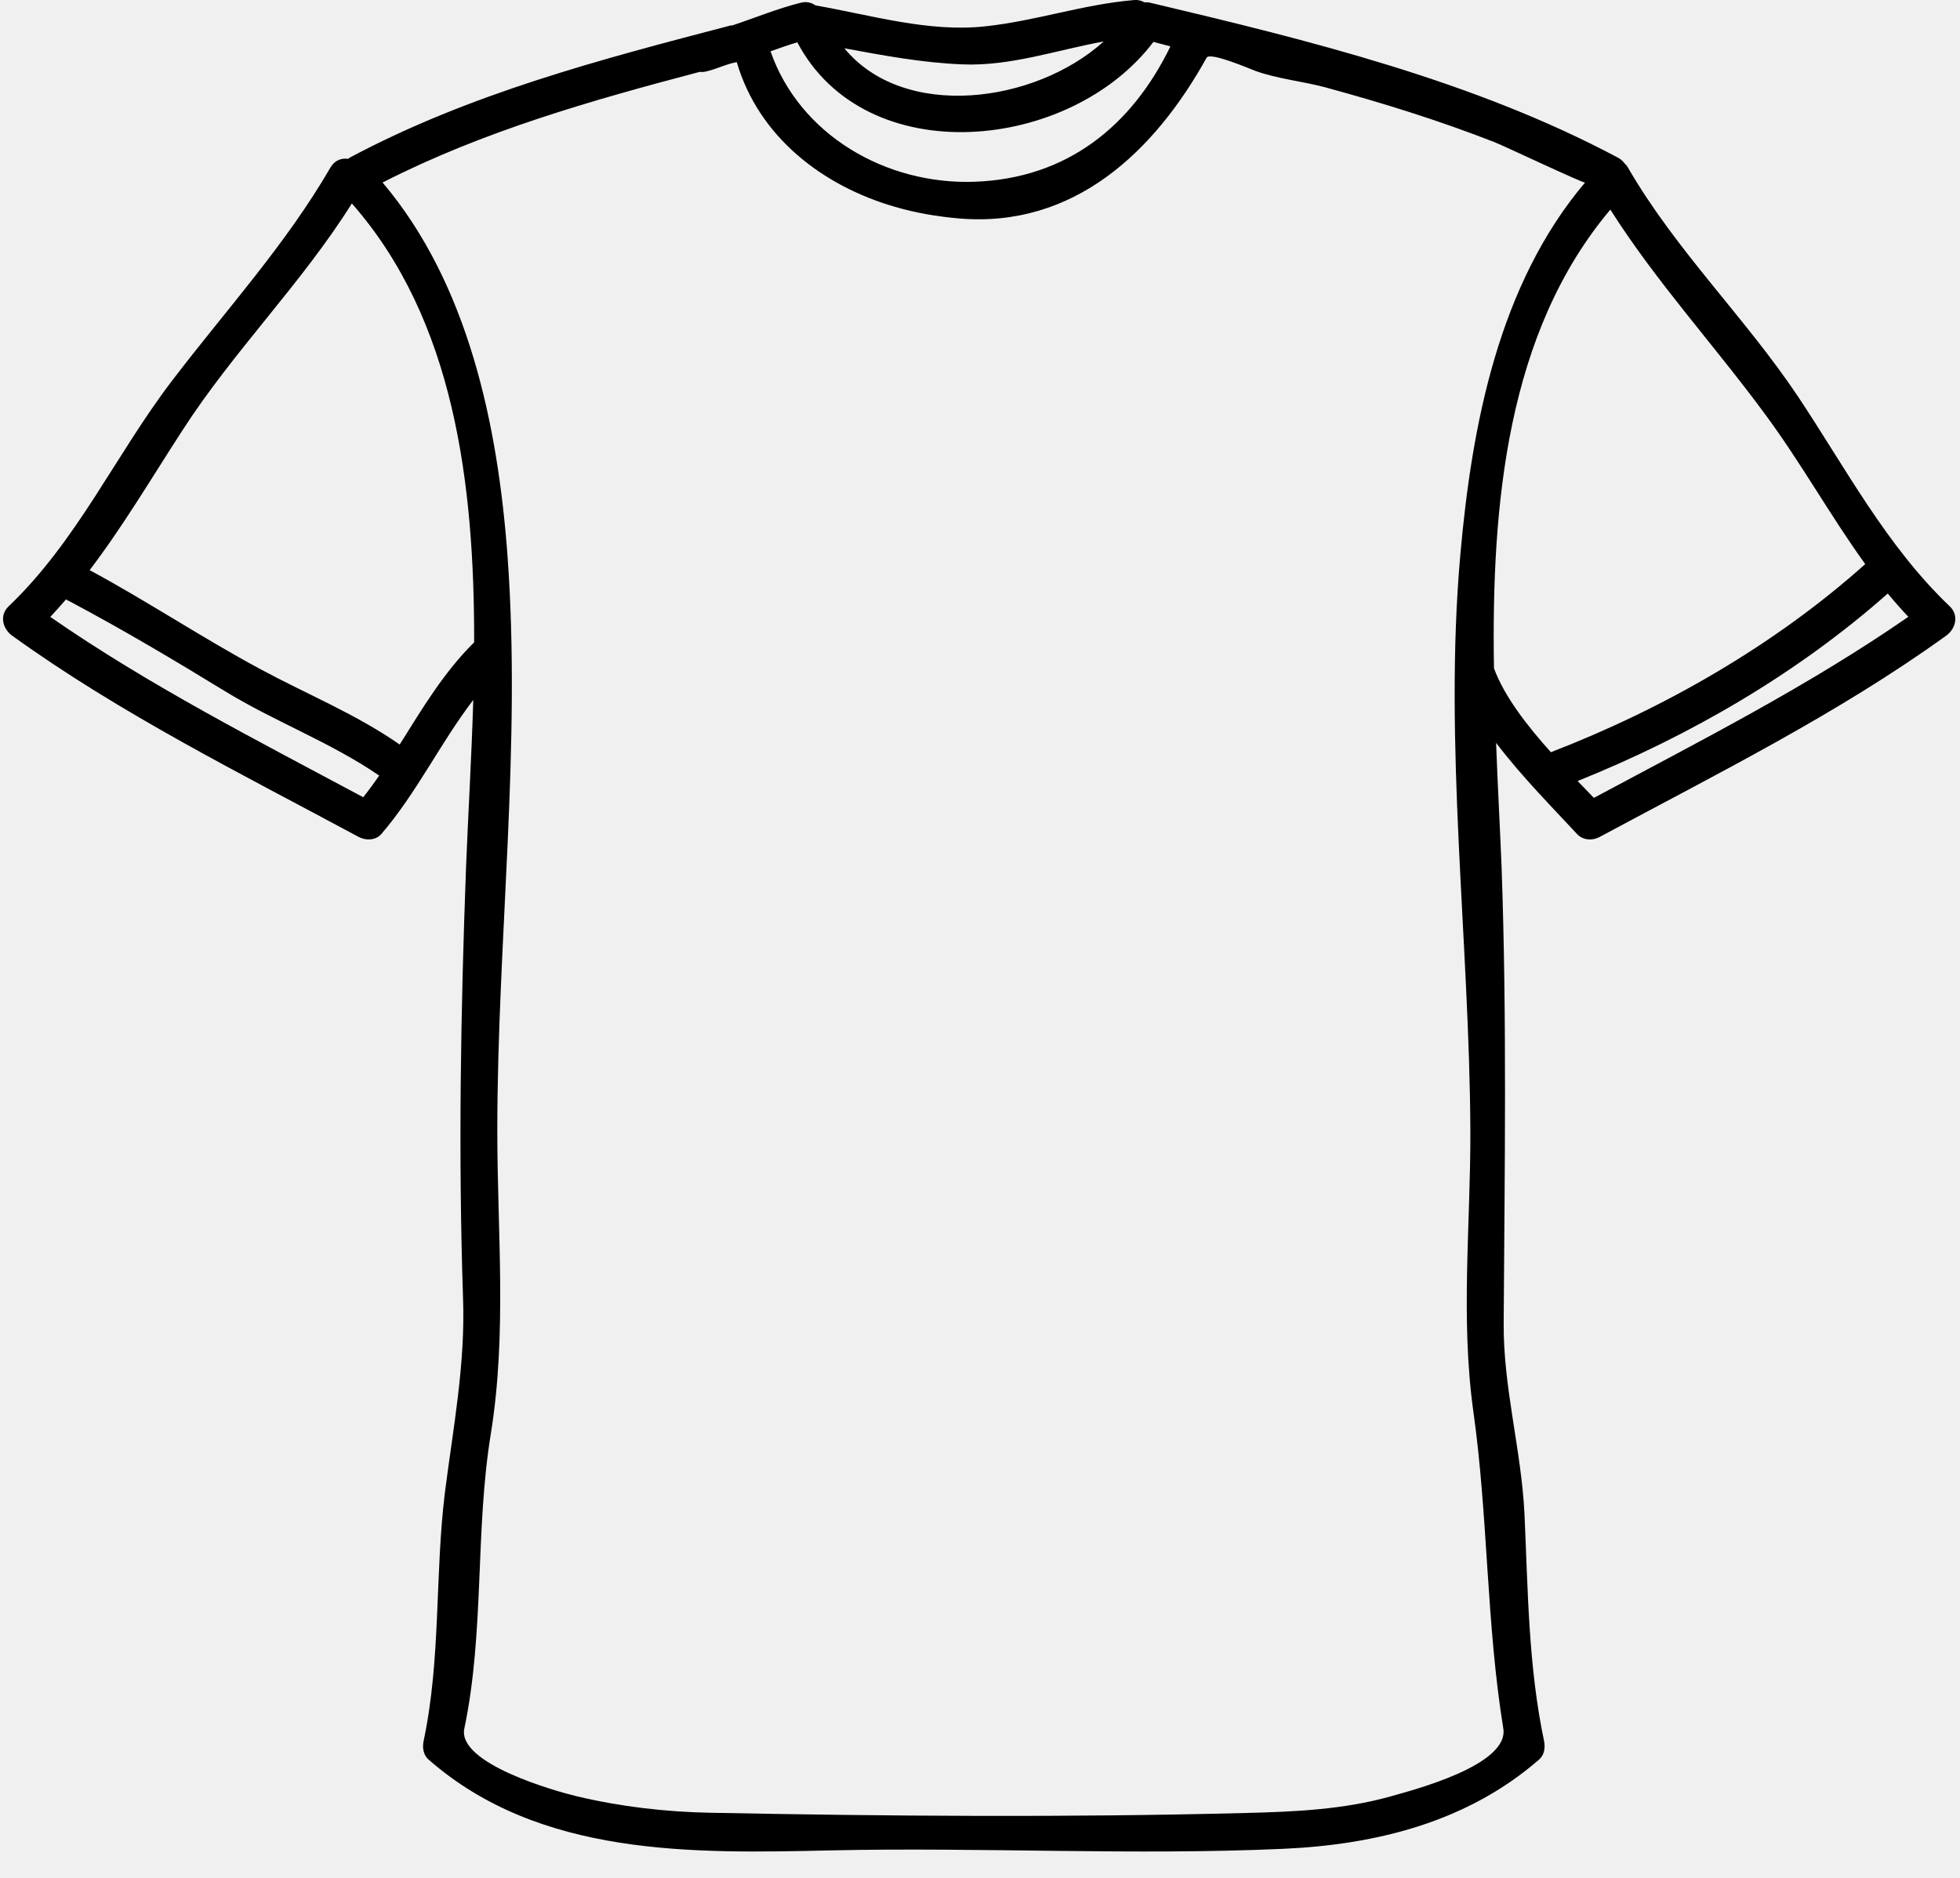
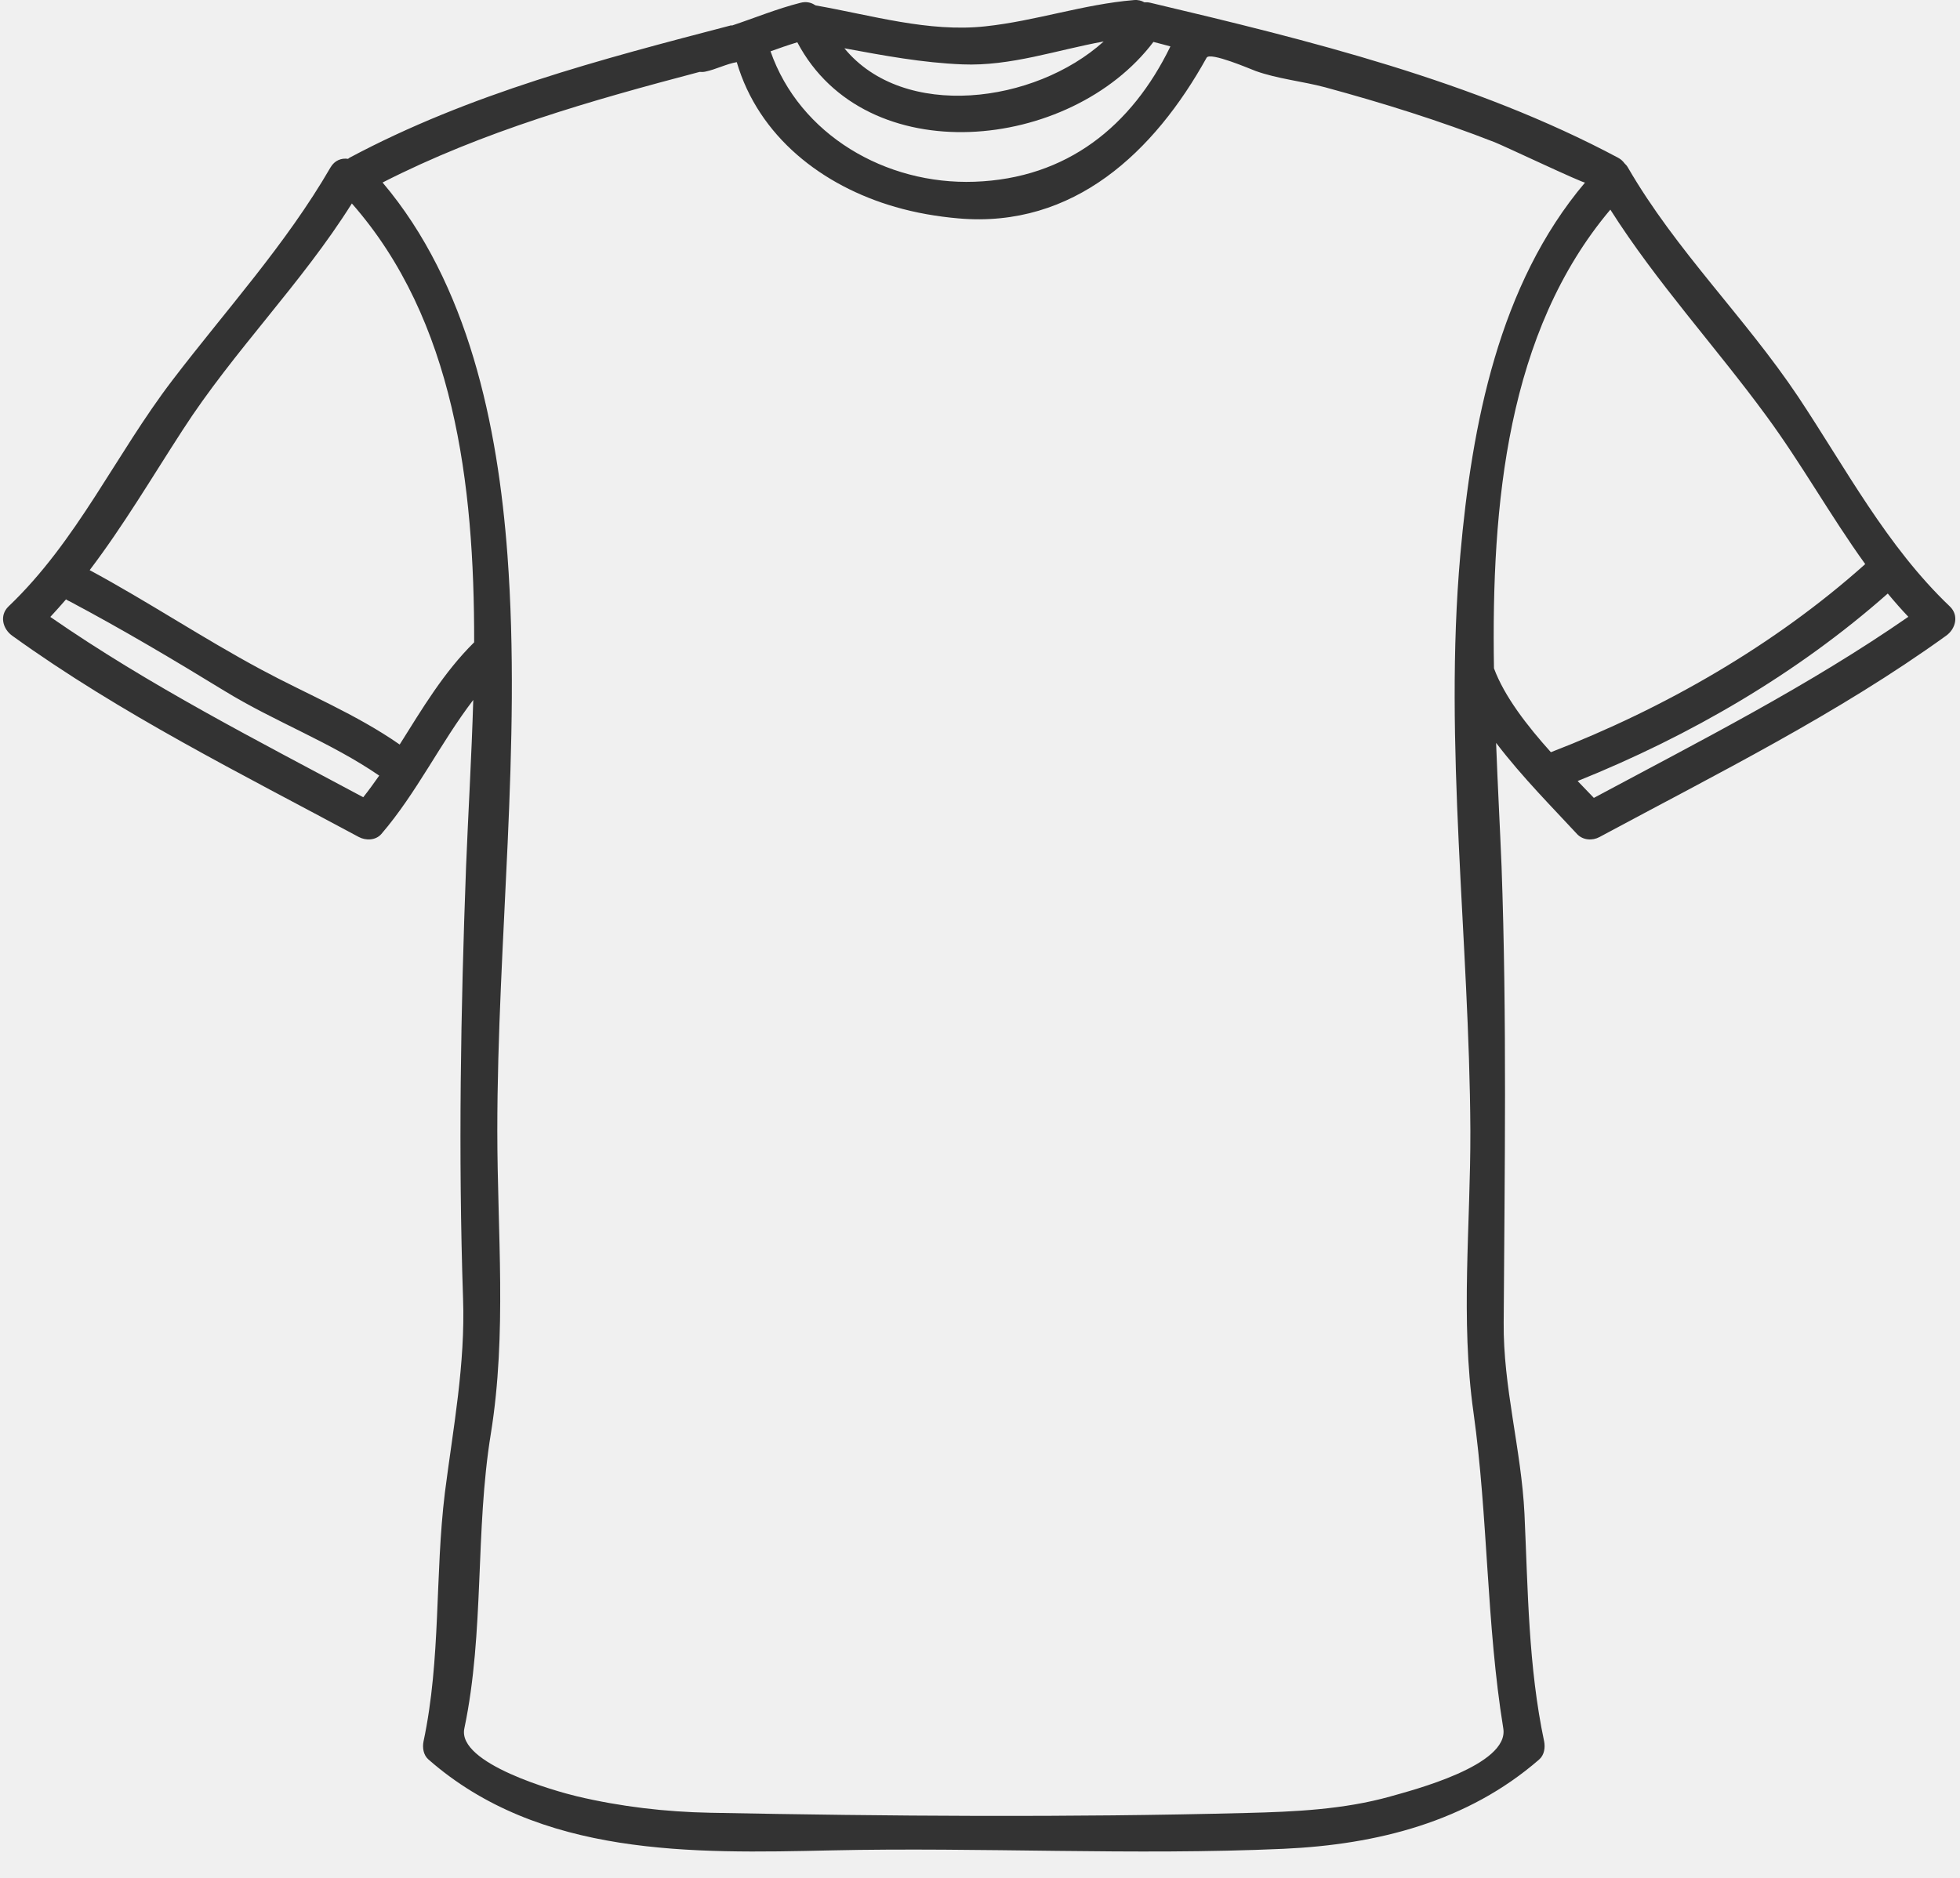
<svg xmlns="http://www.w3.org/2000/svg" width="48" height="46" viewBox="0 0 48 46" fill="none">
  <mask id="mask0_4_824" style="mask-type:luminance" maskUnits="userSpaceOnUse" x="0" y="0" width="48" height="46">
    <path d="M0 0H48V45.389H0V0Z" fill="white" />
  </mask>
  <g mask="url(#mask0_4_824)">
-     <path d="M8.896 19.529C9.033 19.356 9.162 19.177 9.287 18.999C8.093 18.18 6.733 17.681 5.502 16.927C4.254 16.163 2.997 15.416 1.701 14.728C1.676 14.719 1.656 14.706 1.635 14.694C1.628 14.687 1.622 14.684 1.616 14.683C1.49 14.828 1.362 14.973 1.232 15.112C3.662 16.796 6.296 18.136 8.896 19.529ZM11.612 15.734C11.618 11.836 11.123 7.834 8.617 4.984C7.381 6.953 5.726 8.59 4.469 10.54C3.723 11.69 3.023 12.877 2.196 13.966C3.62 14.734 4.968 15.635 6.391 16.399C7.53 17.012 8.723 17.496 9.788 18.238C10.339 17.363 10.863 16.474 11.612 15.734ZM27.029 1.016C25.877 1.225 24.751 1.625 23.571 1.577C22.588 1.538 21.638 1.36 20.679 1.183C22.131 2.954 25.34 2.541 27.029 1.016ZM28.663 1.137C28.526 1.097 28.386 1.064 28.247 1.027C26.213 3.716 21.204 4.216 19.526 1.036C19.303 1.103 19.085 1.18 18.87 1.257C19.583 3.303 21.692 4.529 23.865 4.452C26.132 4.373 27.717 3.085 28.663 1.137ZM38.818 4.471C38.791 4.501 36.806 3.561 36.607 3.485C35.251 2.954 33.854 2.519 32.451 2.138C31.894 1.99 31.29 1.932 30.753 1.74C30.63 1.695 29.636 1.265 29.55 1.413C28.272 3.716 26.299 5.596 23.474 5.35C22.953 5.305 22.425 5.214 21.926 5.069C20.14 4.555 18.579 3.348 18.043 1.522C17.783 1.567 17.534 1.701 17.267 1.756C17.221 1.765 17.176 1.765 17.134 1.761C14.472 2.463 11.83 3.214 9.369 4.471C11.472 6.953 12.191 10.422 12.427 13.589C12.773 18.27 12.179 23.009 12.179 27.701C12.179 30.183 12.418 32.656 12.021 35.117C11.631 37.503 11.869 39.971 11.372 42.338C11.187 43.203 13.625 43.883 14.136 44.004C15.203 44.256 16.292 44.384 17.394 44.405C21.766 44.49 26.159 44.523 30.526 44.41C31.703 44.381 32.909 44.326 34.045 44.007C34.588 43.853 36.966 43.244 36.815 42.338C36.399 39.776 36.445 37.17 36.085 34.595C35.763 32.316 36.015 29.998 36.009 27.701C35.987 23.045 35.351 18.222 35.763 13.589C36.045 10.408 36.703 6.97 38.818 4.471ZM45.679 13.818C44.829 12.64 44.122 11.363 43.249 10.177C42.001 8.475 40.568 6.918 39.437 5.135C36.906 8.138 36.521 12.349 36.587 16.371C36.84 17.057 37.4 17.78 37.979 18.424C37.982 18.424 37.986 18.423 37.989 18.423C40.76 17.351 43.459 15.804 45.679 13.818ZM46.735 15.109C46.559 14.924 46.393 14.734 46.231 14.539C44.013 16.502 41.383 18.027 38.636 19.132C38.776 19.278 38.91 19.417 39.033 19.545C41.646 18.145 44.291 16.803 46.735 15.109ZM47.753 14.857C47.98 15.077 47.893 15.407 47.659 15.573C44.998 17.492 42.058 18.95 39.173 20.503C39 20.598 38.767 20.585 38.622 20.431C38.072 19.833 37.285 19.047 36.639 18.197C36.678 19.244 36.734 20.26 36.773 21.225C36.906 24.957 36.848 28.664 36.825 32.392C36.809 33.98 37.257 35.504 37.334 37.083C37.42 38.953 37.427 40.817 37.816 42.658C37.845 42.809 37.82 42.991 37.694 43.1C35.939 44.627 33.724 45.184 31.436 45.288C27.738 45.454 24.041 45.245 20.346 45.327C16.952 45.403 13.212 45.485 10.493 43.1C10.367 42.991 10.342 42.809 10.372 42.658C10.803 40.628 10.646 38.598 10.896 36.557C11.1 34.961 11.397 33.423 11.34 31.806C11.222 28.277 11.282 24.75 11.414 21.225C11.465 19.942 11.548 18.561 11.59 17.146C10.784 18.2 10.208 19.417 9.338 20.431C9.2 20.588 8.96 20.595 8.787 20.503C5.902 18.95 2.962 17.492 0.3 15.573C0.067 15.407 -0.02 15.077 0.207 14.857C1.893 13.25 2.828 11.139 4.223 9.313C5.538 7.591 7.002 5.987 8.093 4.103C8.196 3.925 8.365 3.867 8.524 3.891C8.535 3.882 8.548 3.873 8.56 3.864C11.497 2.295 14.709 1.455 17.912 0.619C17.915 0.622 17.919 0.624 17.921 0.627C18.483 0.44 19.028 0.214 19.601 0.069C19.741 0.033 19.859 0.059 19.952 0.12C19.958 0.123 19.968 0.13 19.977 0.133C21.331 0.37 22.745 0.797 24.131 0.645C25.362 0.514 26.532 0.105 27.768 0.002C27.872 -0.008 27.957 0.017 28.024 0.056C28.071 0.053 28.126 0.056 28.177 0.069C32.045 0.985 36.096 1.98 39.627 3.864C39.7 3.903 39.745 3.949 39.784 4.001C39.816 4.03 39.845 4.064 39.867 4.103C41.047 6.143 42.734 7.771 44.035 9.716C45.207 11.478 46.204 13.381 47.753 14.857Z" fill="black" />
+     <path d="M8.896 19.529C9.033 19.356 9.162 19.177 9.287 18.999C8.093 18.18 6.733 17.681 5.502 16.927C4.254 16.163 2.997 15.416 1.701 14.728C1.676 14.719 1.656 14.706 1.635 14.694C1.628 14.687 1.622 14.684 1.616 14.683C1.49 14.828 1.362 14.973 1.232 15.112C3.662 16.796 6.296 18.136 8.896 19.529ZM11.612 15.734C11.618 11.836 11.123 7.834 8.617 4.984C7.381 6.953 5.726 8.59 4.469 10.54C3.723 11.69 3.023 12.877 2.196 13.966C3.62 14.734 4.968 15.635 6.391 16.399C7.53 17.012 8.723 17.496 9.788 18.238C10.339 17.363 10.863 16.474 11.612 15.734ZM27.029 1.016C25.877 1.225 24.751 1.625 23.571 1.577C22.588 1.538 21.638 1.36 20.679 1.183C22.131 2.954 25.34 2.541 27.029 1.016ZM28.663 1.137C28.526 1.097 28.386 1.064 28.247 1.027C26.213 3.716 21.204 4.216 19.526 1.036C19.303 1.103 19.085 1.18 18.87 1.257C19.583 3.303 21.692 4.529 23.865 4.452C26.132 4.373 27.717 3.085 28.663 1.137ZM38.818 4.471C38.791 4.501 36.806 3.561 36.607 3.485C35.251 2.954 33.854 2.519 32.451 2.138C31.894 1.99 31.29 1.932 30.753 1.74C30.63 1.695 29.636 1.265 29.55 1.413C28.272 3.716 26.299 5.596 23.474 5.35C22.953 5.305 22.425 5.214 21.926 5.069C20.14 4.555 18.579 3.348 18.043 1.522C17.783 1.567 17.534 1.701 17.267 1.756C17.221 1.765 17.176 1.765 17.134 1.761C14.472 2.463 11.83 3.214 9.369 4.471C11.472 6.953 12.191 10.422 12.427 13.589C12.773 18.27 12.179 23.009 12.179 27.701C12.179 30.183 12.418 32.656 12.021 35.117C11.631 37.503 11.869 39.971 11.372 42.338C11.187 43.203 13.625 43.883 14.136 44.004C15.203 44.256 16.292 44.384 17.394 44.405C21.766 44.49 26.159 44.523 30.526 44.41C31.703 44.381 32.909 44.326 34.045 44.007C34.588 43.853 36.966 43.244 36.815 42.338C36.399 39.776 36.445 37.17 36.085 34.595C35.763 32.316 36.015 29.998 36.009 27.701C35.987 23.045 35.351 18.222 35.763 13.589C36.045 10.408 36.703 6.97 38.818 4.471ZM45.679 13.818C44.829 12.64 44.122 11.363 43.249 10.177C42.001 8.475 40.568 6.918 39.437 5.135C36.906 8.138 36.521 12.349 36.587 16.371C36.84 17.057 37.4 17.78 37.979 18.424C37.982 18.424 37.986 18.423 37.989 18.423C40.76 17.351 43.459 15.804 45.679 13.818ZM46.735 15.109C46.559 14.924 46.393 14.734 46.231 14.539C44.013 16.502 41.383 18.027 38.636 19.132C38.776 19.278 38.91 19.417 39.033 19.545C41.646 18.145 44.291 16.803 46.735 15.109ZM47.753 14.857C47.98 15.077 47.893 15.407 47.659 15.573C44.998 17.492 42.058 18.95 39.173 20.503C39 20.598 38.767 20.585 38.622 20.431C38.072 19.833 37.285 19.047 36.639 18.197C36.678 19.244 36.734 20.26 36.773 21.225C36.906 24.957 36.848 28.664 36.825 32.392C36.809 33.98 37.257 35.504 37.334 37.083C37.42 38.953 37.427 40.817 37.816 42.658C37.845 42.809 37.82 42.991 37.694 43.1C35.939 44.627 33.724 45.184 31.436 45.288C27.738 45.454 24.041 45.245 20.346 45.327C16.952 45.403 13.212 45.485 10.493 43.1C10.367 42.991 10.342 42.809 10.372 42.658C10.803 40.628 10.646 38.598 10.896 36.557C11.1 34.961 11.397 33.423 11.34 31.806C11.222 28.277 11.282 24.75 11.414 21.225C11.465 19.942 11.548 18.561 11.59 17.146C10.784 18.2 10.208 19.417 9.338 20.431C9.2 20.588 8.96 20.595 8.787 20.503C5.902 18.95 2.962 17.492 0.3 15.573C0.067 15.407 -0.02 15.077 0.207 14.857C1.893 13.25 2.828 11.139 4.223 9.313C5.538 7.591 7.002 5.987 8.093 4.103C8.196 3.925 8.365 3.867 8.524 3.891C8.535 3.882 8.548 3.873 8.56 3.864C11.497 2.295 14.709 1.455 17.912 0.619C17.915 0.622 17.919 0.624 17.921 0.627C18.483 0.44 19.028 0.214 19.601 0.069C19.741 0.033 19.859 0.059 19.952 0.12C19.958 0.123 19.968 0.13 19.977 0.133C21.331 0.37 22.745 0.797 24.131 0.645C25.362 0.514 26.532 0.105 27.768 0.002C27.872 -0.008 27.957 0.017 28.024 0.056C28.071 0.053 28.126 0.056 28.177 0.069C32.045 0.985 36.096 1.98 39.627 3.864C39.7 3.903 39.745 3.949 39.784 4.001C39.816 4.03 39.845 4.064 39.867 4.103C41.047 6.143 42.734 7.771 44.035 9.716C45.207 11.478 46.204 13.381 47.753 14.857Z" fill="#333333" />
  </g>
</svg>
